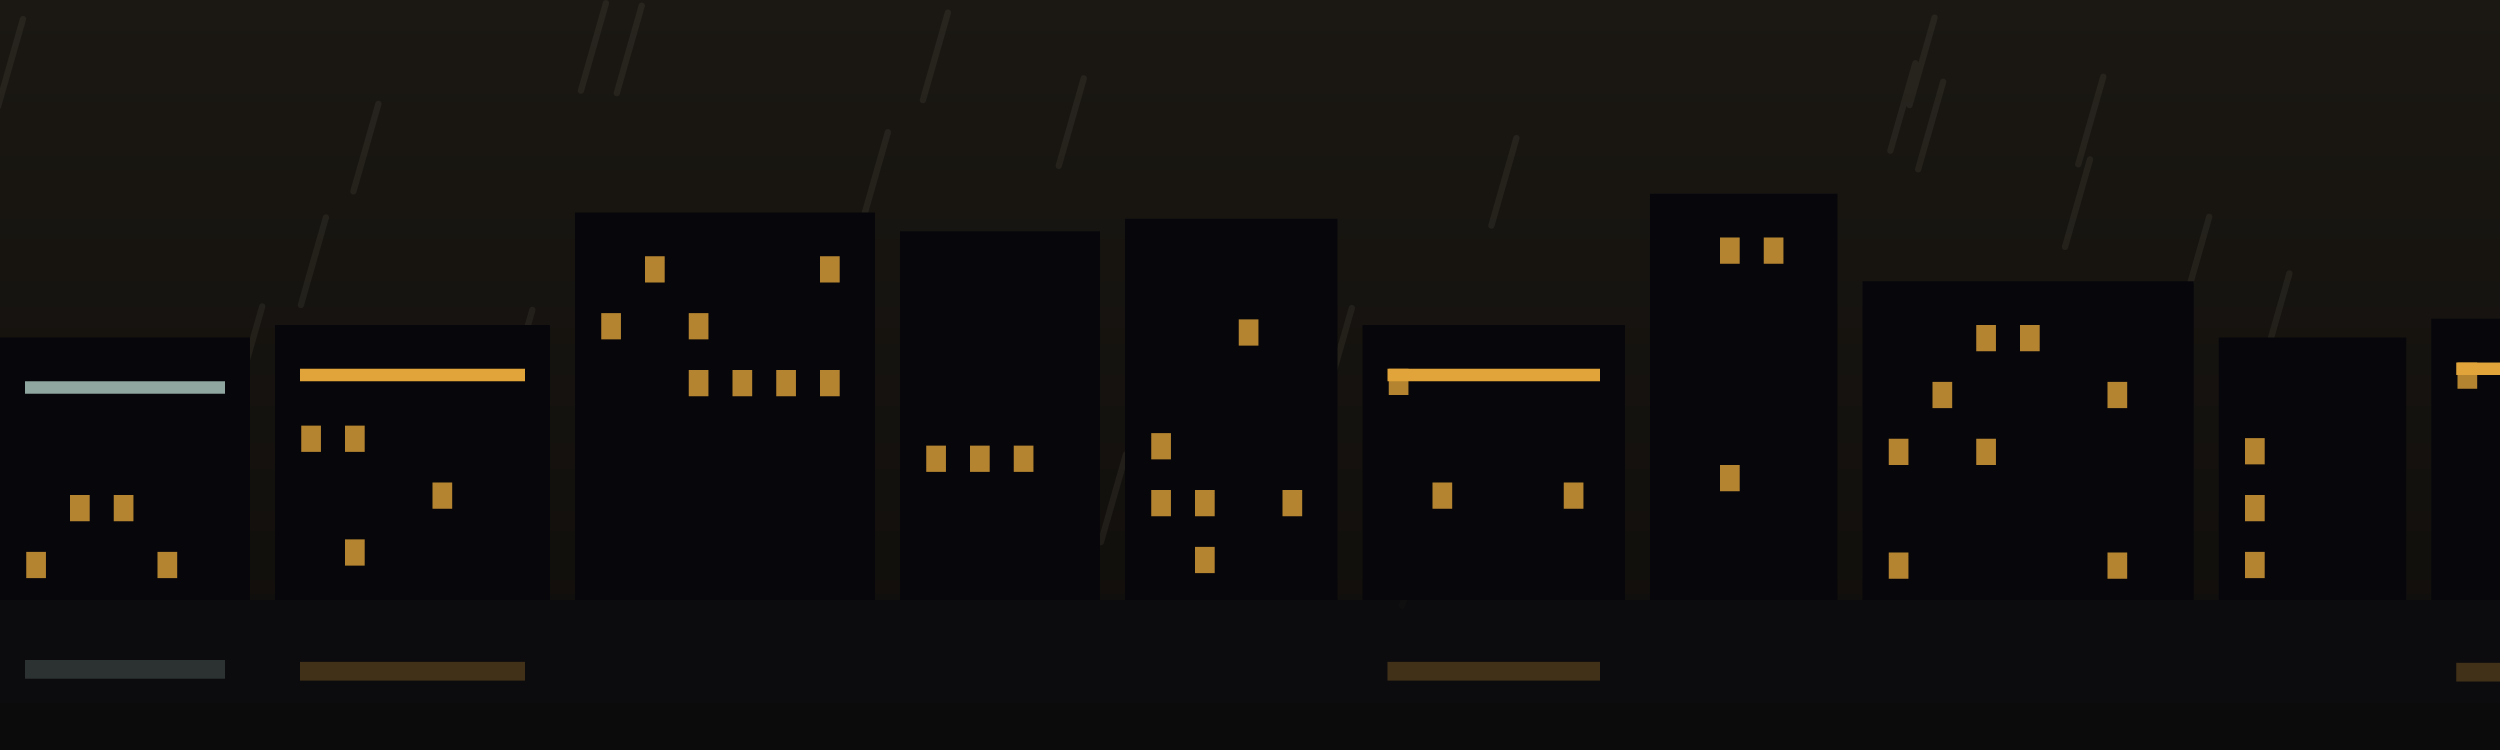
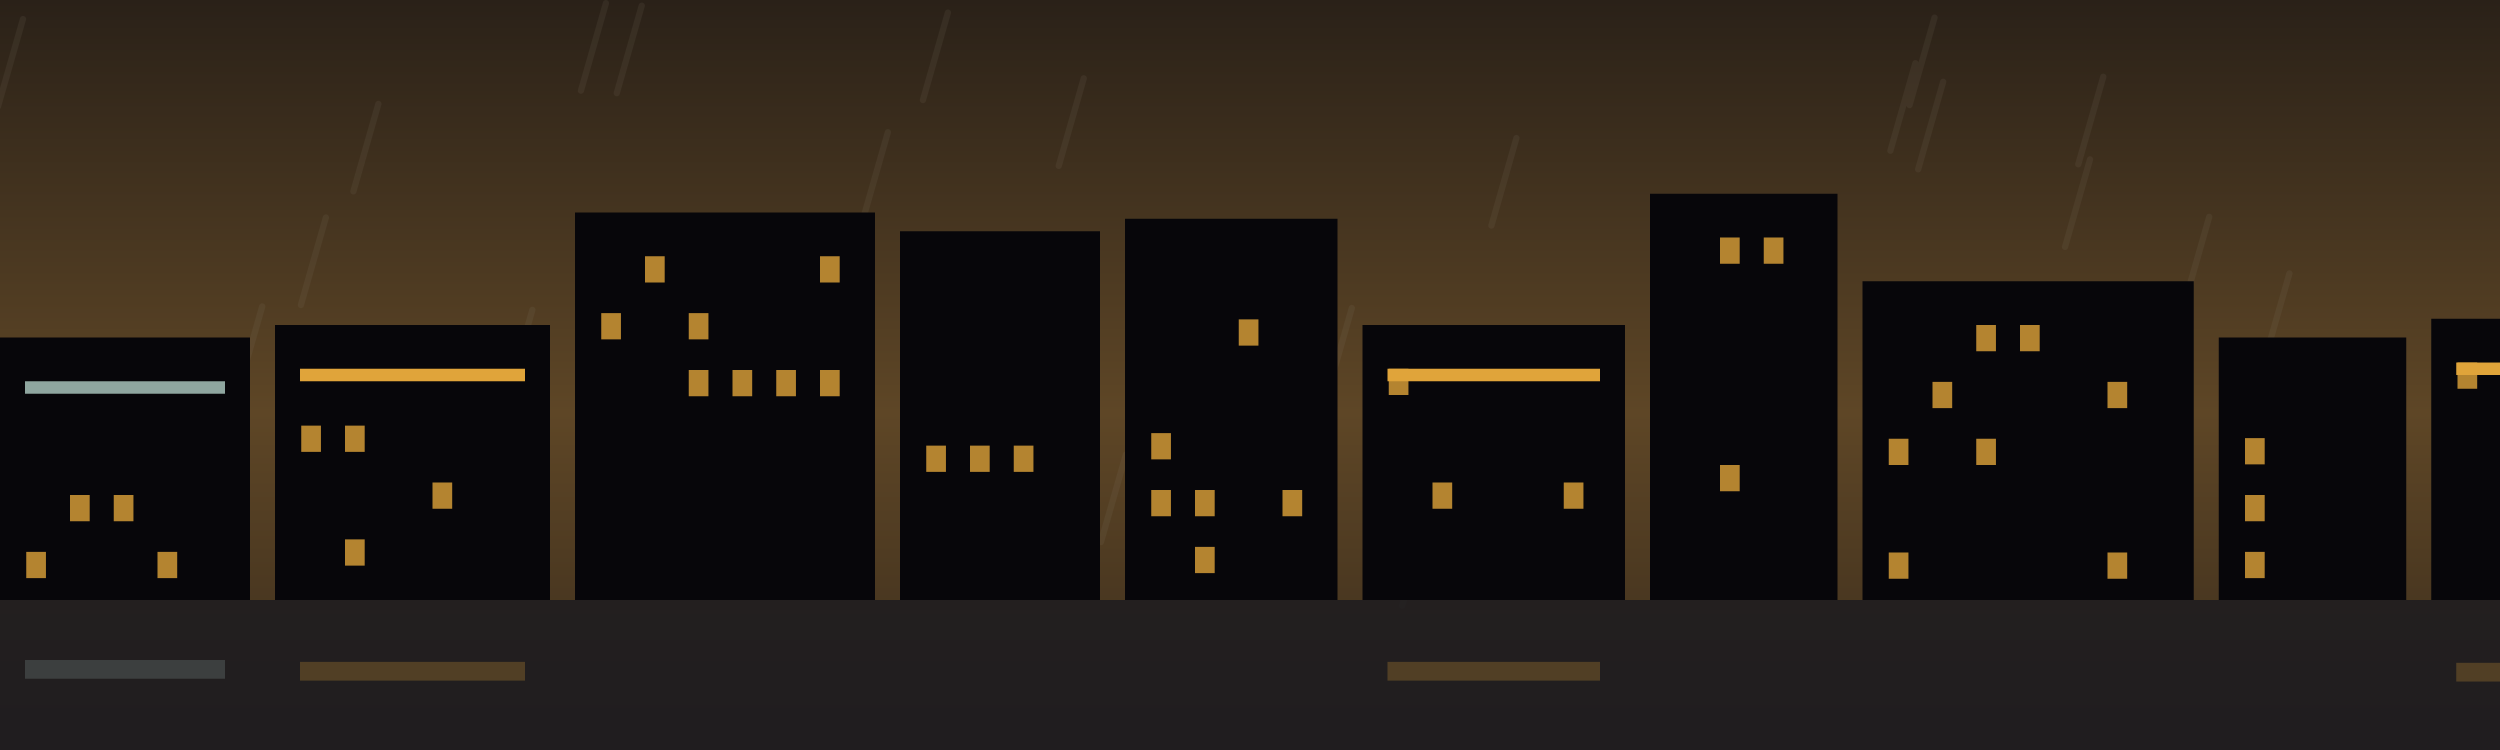
<svg xmlns="http://www.w3.org/2000/svg" viewBox="0 0 400 120" width="400" height="120">
  <defs>
    <linearGradient id="sky" gradientUnits="userSpaceOnUse" x1="0" y1="0" x2="0" y2="120">
-       <stop offset="0" stop-color="#1B1813" />
-       <stop offset="1" stop-color="#0F0D0B" />
+       <stop offset="0" stop-color="#2A2118" />
+       <stop offset="0.55" stop-color="#5E4626" />
+       <stop offset="1" stop-color="#3A2C1C" />
    </linearGradient>
  </defs>
  <path d="M0 0h400v120h-400z" fill="url(#sky)" />
  <path d="M151.665 2.012L147.665 16.012M52.143 34.8L48.143 48.8M216.292 49.288L212.292 63.288M284.69 48.773L280.69 62.773M60.543 16.621L56.543 30.621M320.791 58.403L316.791 72.403M336.524 12.285L332.524 26.285M85.178 49.573L81.178 63.573M142.061 21.152L138.061 35.152M96.95 0.504L92.95 14.504M377.858 79.095L373.858 93.095M103.486 76.704L99.486 90.704M353.478 34.69L349.478 48.69M366.306 43.754L362.306 57.754M173.399 12.537L169.399 26.537M180.144 72.735L176.144 86.735M334.405 25.504L330.405 39.504M306.462 10.116L302.462 24.116M65.551 60.203L61.551 74.203M102.68 0.91L98.68 14.91M41.956 49.029L37.956 63.029M228.348 82.909L224.348 96.909M3.676 3.051L-0.324 17.051M309.527 2.817L305.527 16.817M310.906 13.088L306.906 27.088M242.624 22.09L238.624 36.09" fill="none" stroke-opacity="0.12" stroke="#8A7F6C" stroke-width="1" stroke-linecap="round" stroke-linejoin="round" />
  <path d="M0 54h40v42h-40zM44 52h44v44h-44zM92 34h48v62h-48zM144 37h32v59h-32zM180 35h34v61h-34zM218 52h42v44h-42zM264 31h30v65h-30zM298 45h53v51h-53zM355 54h30v42h-30zM389 51h43v45h-43z" fill="#07060A" />
  <path d="M11.2 79.2h3.15v4.2h-3.15zM18.2 79.2h3.15v4.2h-3.15zM4.2 88.3h3.15v4.2h-3.15zM25.2 88.3h3.15v4.2h-3.15zM48.2 68.1h3.15v4.2h-3.15zM55.2 68.1h3.15v4.2h-3.15zM69.2 77.2h3.15v4.2h-3.15zM55.2 86.3h3.15v4.2h-3.15zM103.2 41h3.15v4.2h-3.15zM131.2 41h3.15v4.2h-3.15zM96.2 50.1h3.15v4.2h-3.15zM110.2 50.1h3.15v4.2h-3.15zM110.2 59.2h3.15v4.2h-3.15zM117.2 59.2h3.15v4.2h-3.15zM124.2 59.2h3.15v4.2h-3.15zM131.2 59.2h3.15v4.2h-3.15zM148.2 71.3h3.15v4.2h-3.15zM155.2 71.3h3.15v4.2h-3.15zM162.2 71.3h3.15v4.2h-3.15zM198.2 51.1h3.15v4.2h-3.15zM184.2 69.3h3.15v4.2h-3.15zM184.2 78.4h3.15v4.2h-3.15zM191.2 78.4h3.15v4.2h-3.15zM205.2 78.4h3.15v4.2h-3.15zM191.2 87.5h3.15v4.2h-3.15zM222.2 59h3.15v4.2h-3.15zM229.2 77.2h3.15v4.2h-3.15zM250.2 77.2h3.15v4.2h-3.15zM275.2 38h3.15v4.2h-3.15zM282.2 38h3.15v4.2h-3.15zM275.2 74.4h3.15v4.2h-3.15zM316.2 52h3.15v4.2h-3.15zM323.2 52h3.15v4.2h-3.15zM309.2 61.1h3.15v4.2h-3.15zM337.2 61.1h3.15v4.2h-3.15zM302.2 70.2h3.15v4.2h-3.15zM316.2 70.2h3.15v4.2h-3.15zM302.2 88.4h3.15v4.2h-3.15zM337.2 88.4h3.15v4.2h-3.15zM359.2 70.1h3.15v4.2h-3.15zM359.2 79.2h3.15v4.2h-3.15zM359.2 88.3h3.15v4.2h-3.15zM393.2 58h3.15v4.2h-3.15zM407.2 58h3.15v4.2h-3.15zM421.2 67.1h3.15v4.2h-3.15zM400.2 76.2h3.15v4.2h-3.15zM414.2 76.2h3.15v4.2h-3.15zM421.2 76.2h3.15v4.2h-3.15z" fill="#E0A43A" fill-opacity="0.8" />
-   <path d="M0 96h400v24h-400z" fill="#0B0A0D" fill-opacity="0.7" />
+   <path d="M0 96h400v24h-400z" fill="#1A1A20" fill-opacity="0.8" />
  <path d="M48 60L84 60M222 60L256 60M393 59L428 59" fill="none" stroke="#E0A43A" stroke-width="2" stroke-linecap="butt" stroke-linejoin="round" />
  <path d="M48 107.4L84 107.4M222 107.4L256 107.4M393 107.55L428 107.55" fill="none" stroke-opacity="0.25" stroke="#E0A43A" stroke-width="3" stroke-linecap="butt" stroke-linejoin="round" />
  <path d="M4 62L36 62" fill="none" stroke="#8FA6A0" stroke-width="2" stroke-linecap="butt" stroke-linejoin="round" />
  <path d="M4 107.1L36 107.1" fill="none" stroke-opacity="0.25" stroke="#8FA6A0" stroke-width="3" stroke-linecap="butt" stroke-linejoin="round" />
</svg>
